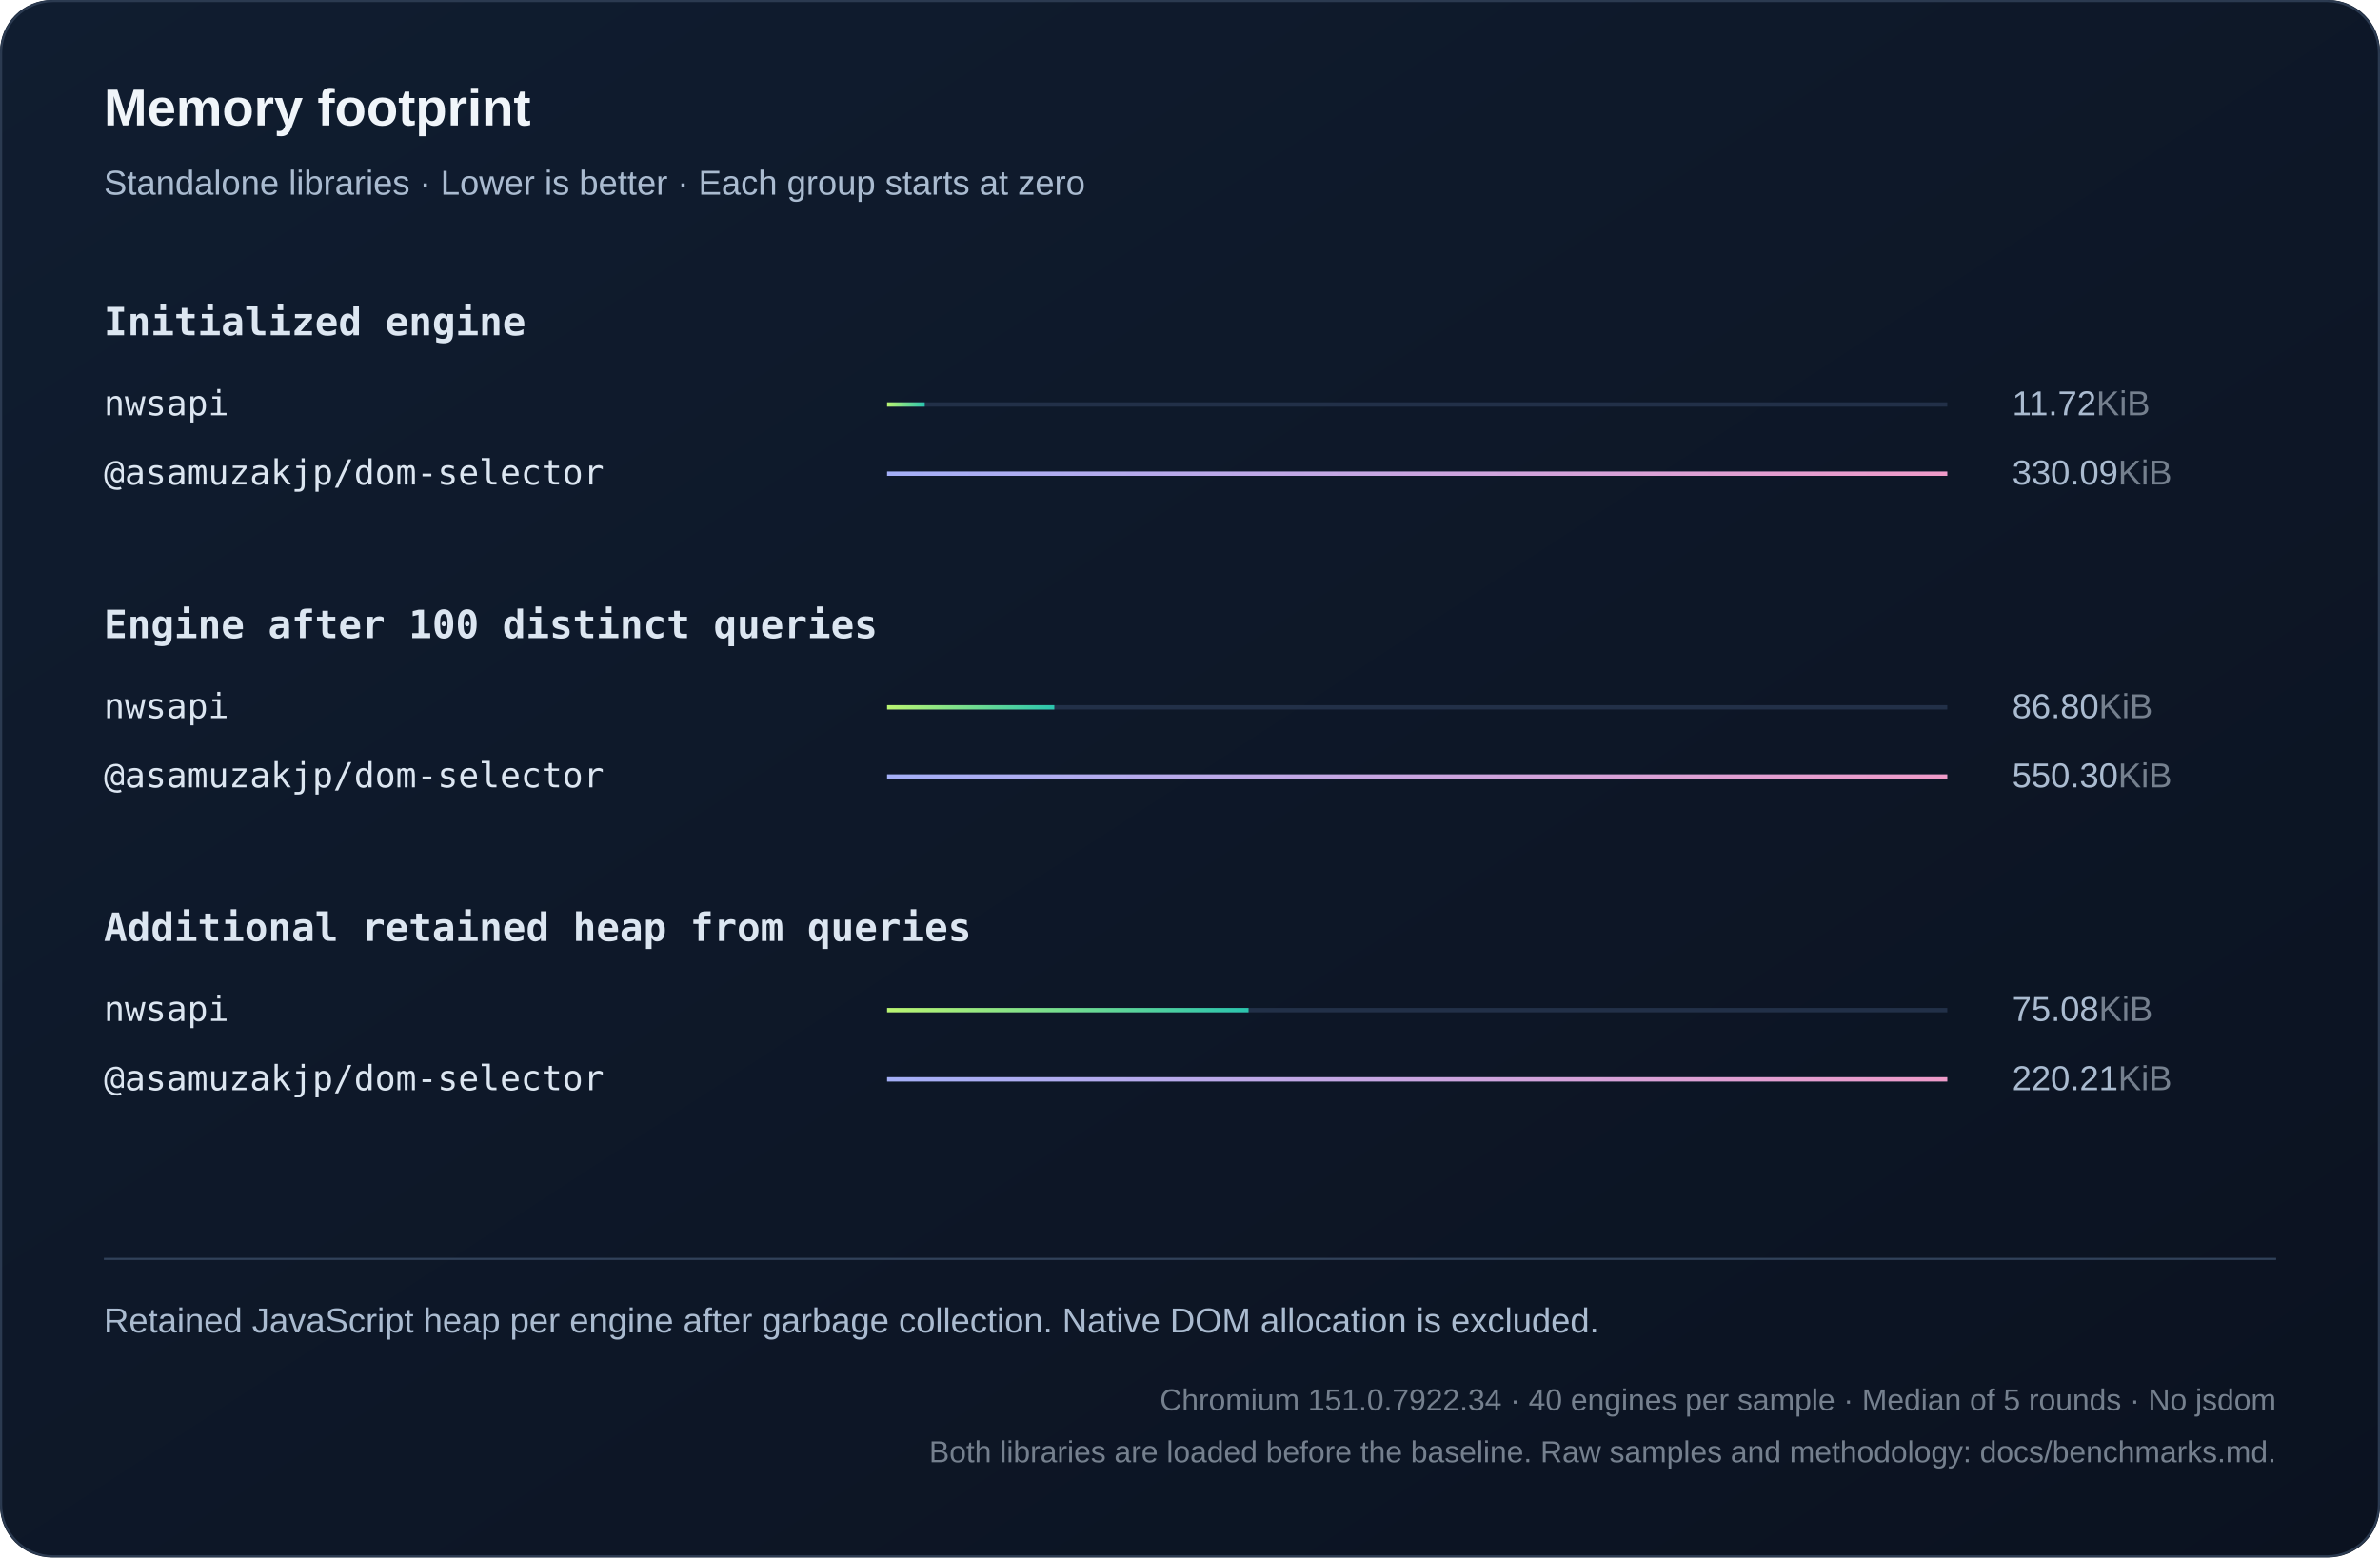
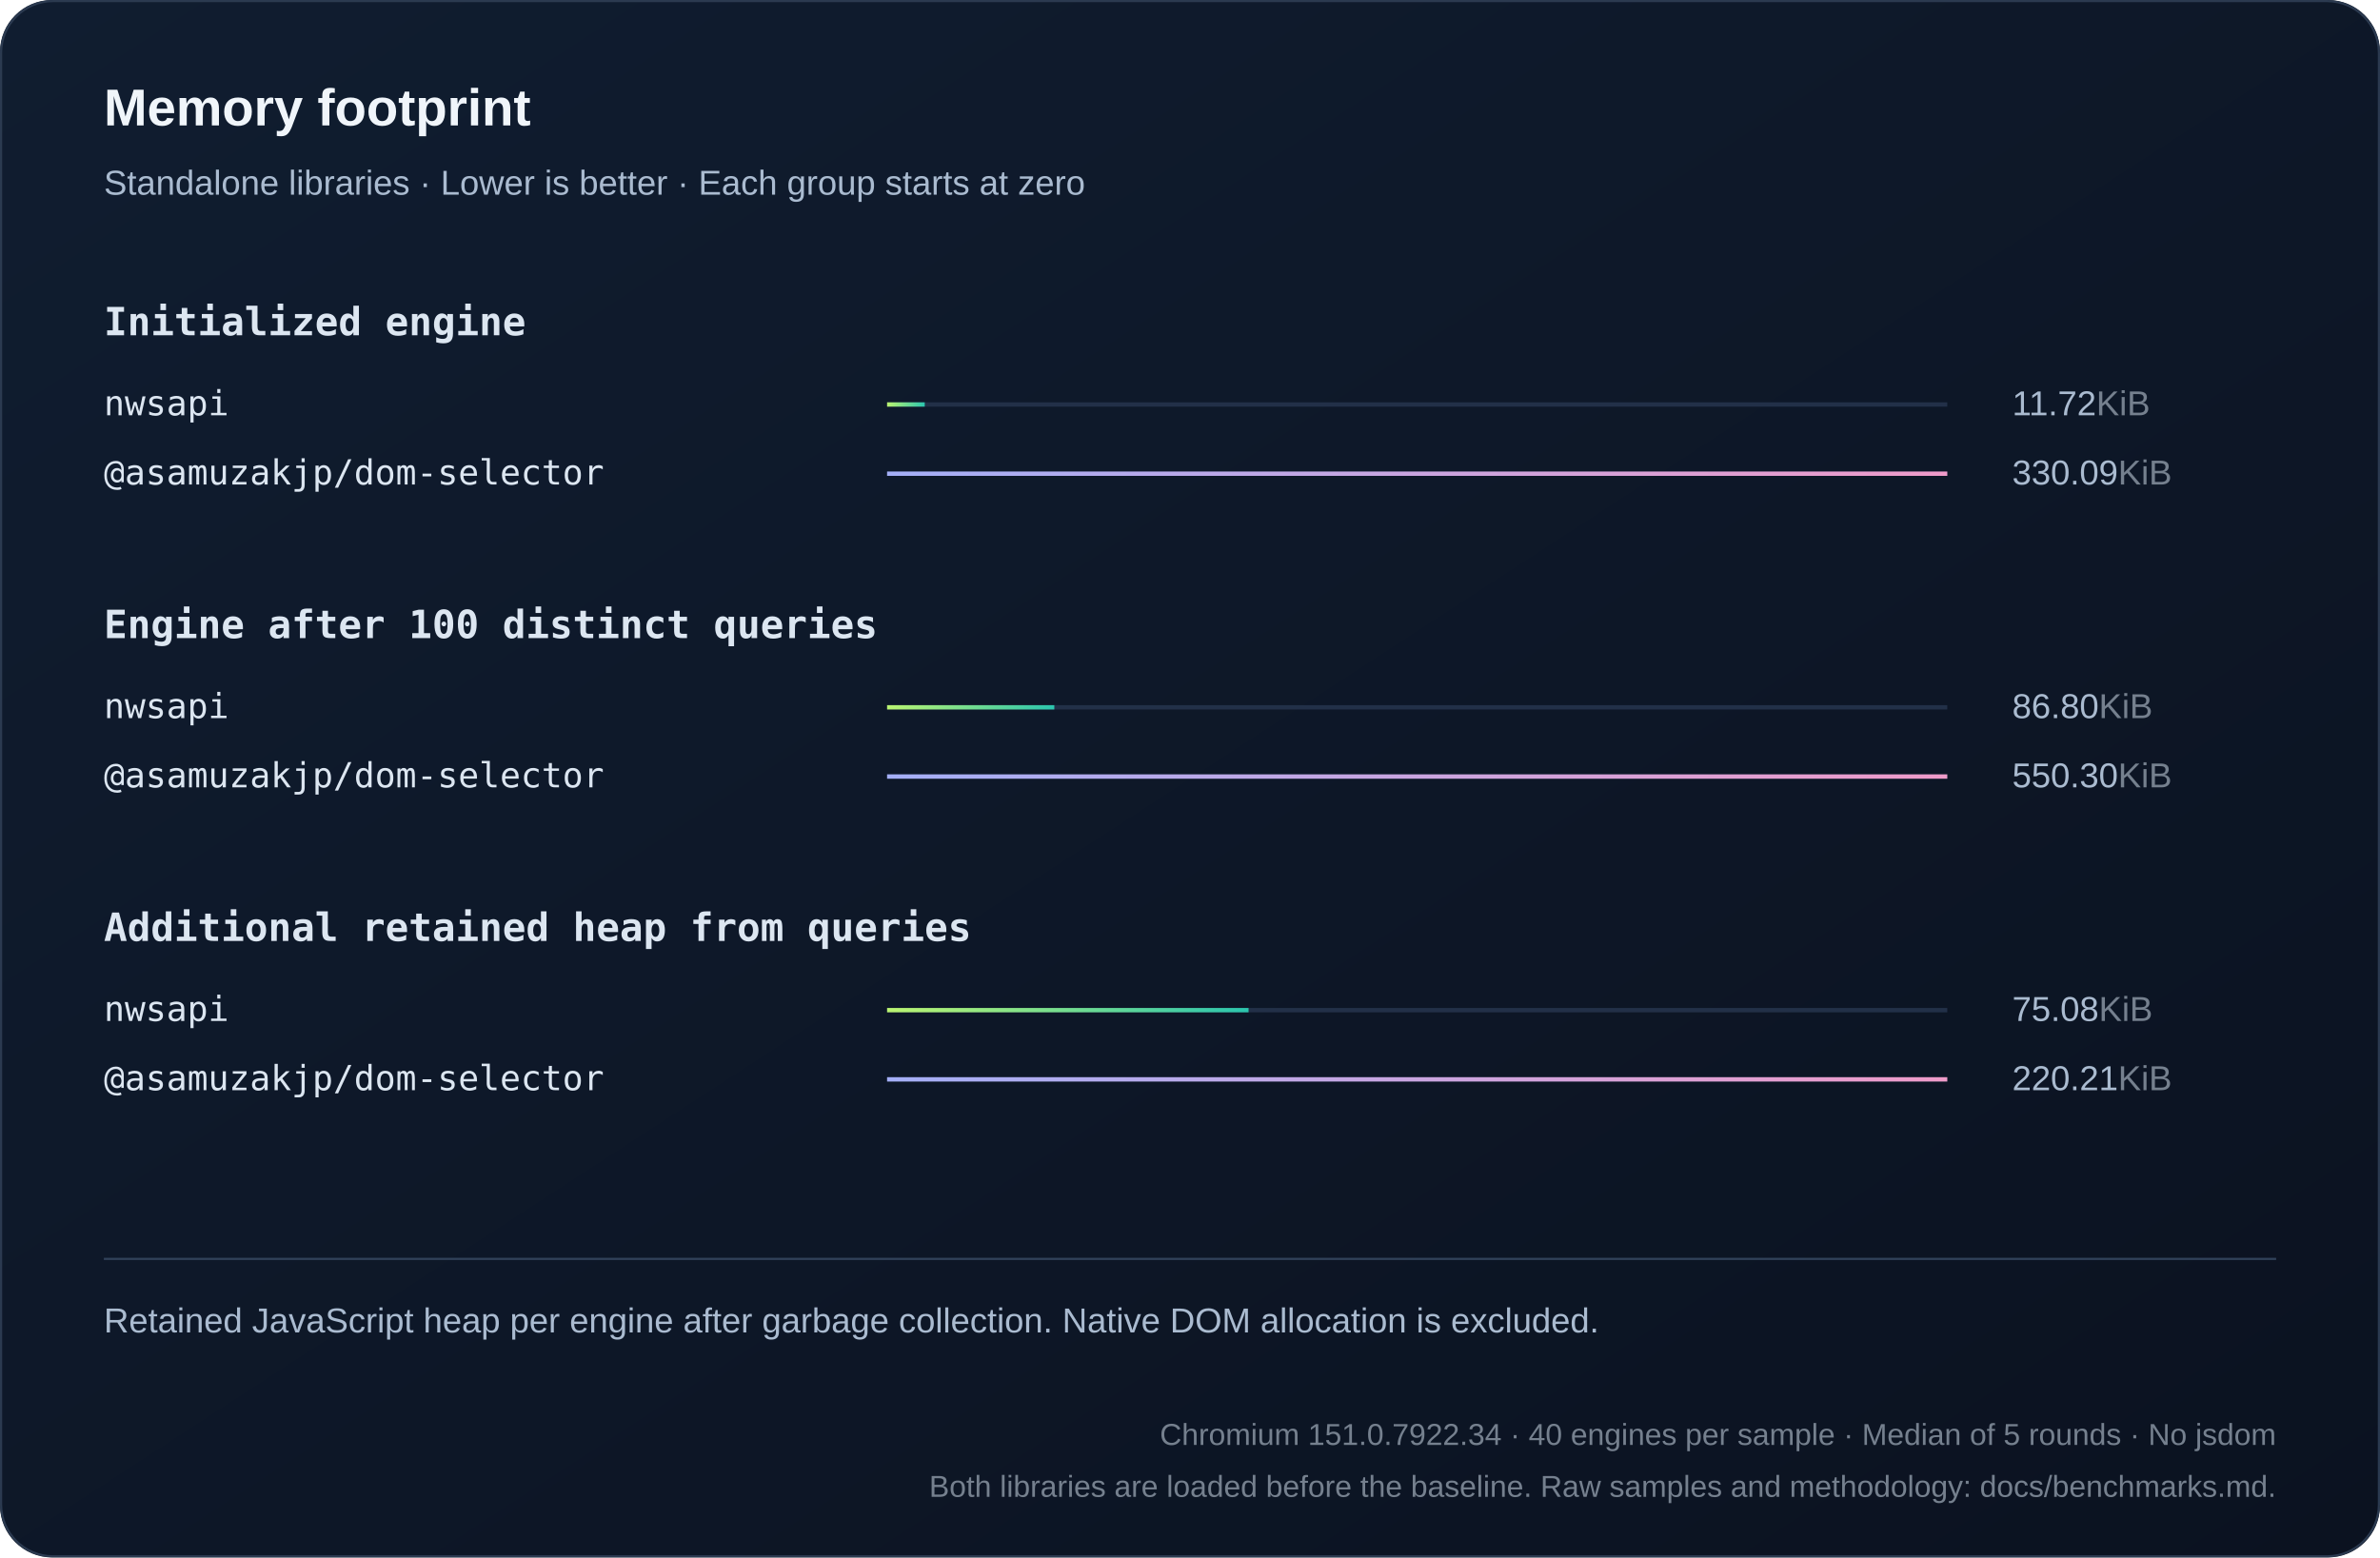
<svg xmlns="http://www.w3.org/2000/svg" width="1100" height="720" viewBox="0 0 1100 720" role="img">
  <defs>
    <linearGradient id="bg" x2="1" y2="1">
      <stop stop-color="#101d30" />
      <stop offset="1" stop-color="#0b1220" />
    </linearGradient>
    <linearGradient id="series0">
      <stop stop-color="#baf471" />
      <stop offset="1" stop-color="#2bc5ae" />
    </linearGradient>
    <linearGradient id="series1">
      <stop stop-color="#a4aff7" />
      <stop offset="1" stop-color="#ef9bc9" />
    </linearGradient>
    <linearGradient id="series2">
      <stop stop-color="#80d7ff" />
      <stop offset="1" stop-color="#739be8" />
    </linearGradient>
  </defs>
  <style>text{font-family:Arial,Helvetica,sans-serif;fill:#f0f5fa}
.muted{fill:#aabbd0;font:16px Arial,Helvetica,sans-serif}
.code{font:18px Consolas,Menlo,monospace;fill:#dce6f1}
.note .code{font:16px Consolas,Menlo,monospace}
.metadata,.metadata .code{fill:#75808e;font-size:14px}
.chart-title{font-size:24px;font-weight:700}
.unit{fill:#75808e}
.package{font-family:Consolas,Menlo,monospace}
.comparison{font-size:14px;font-variant-numeric:tabular-nums}
.tick{fill:#aabbd0;font-size:12px}
.time{fill:#aabbd0;font-size:13px;font-variant-numeric:tabular-nums}
.engine{font-size:16px}</style>
  <rect width="1100" height="720" rx="24" fill="url(#bg)" />
  <rect x=".5" y=".5" width="1099" height="719" rx="24" fill="none" stroke="#2b3a50" />
  <text x="48" y="58" class="chart-title">Memory footprint</text>
  <text x="48" y="90" class="muted">Standalone libraries · Lower is better · Each group starts at zero</text>
  <text x="48" y="155" class="code" style="font-weight:600">Initialized engine</text>
  <g>
    <text x="48" y="192" class="code engine">nwsapi</text>
    <path d="M410 187h490" stroke="#223048" stroke-width="2" />
    <rect x="410" y="186" width="17.401" height="2" fill="url(#series0)" />
    <text x="930" y="192" class="muted">11.72<tspan class="unit">KiB</tspan>
    </text>
  </g>
  <g>
    <text x="48" y="224" class="code engine">@asamuzakjp/dom-selector</text>
    <path d="M410 219h490" stroke="#223048" stroke-width="2" />
    <rect x="410" y="218" width="490" height="2" fill="url(#series1)" />
    <text x="930" y="224" class="muted">330.09<tspan class="unit">KiB</tspan>
    </text>
  </g>
  <text x="48" y="295" class="code" style="font-weight:600">Engine after 100 distinct queries</text>
  <g>
    <text x="48" y="332" class="code engine">nwsapi</text>
    <path d="M410 327h490" stroke="#223048" stroke-width="2" />
    <rect x="410" y="326" width="77.29" height="2" fill="url(#series0)" />
    <text x="930" y="332" class="muted">86.80<tspan class="unit">KiB</tspan>
    </text>
  </g>
  <g>
    <text x="48" y="364" class="code engine">@asamuzakjp/dom-selector</text>
    <path d="M410 359h490" stroke="#223048" stroke-width="2" />
    <rect x="410" y="358" width="490" height="2" fill="url(#series1)" />
    <text x="930" y="364" class="muted">550.30<tspan class="unit">KiB</tspan>
    </text>
  </g>
  <text x="48" y="435" class="code" style="font-weight:600">Additional retained heap from queries</text>
  <g>
    <text x="48" y="472" class="code engine">nwsapi</text>
    <path d="M410 467h490" stroke="#223048" stroke-width="2" />
    <rect x="410" y="466" width="167.064" height="2" fill="url(#series0)" />
    <text x="930" y="472" class="muted">75.08<tspan class="unit">KiB</tspan>
    </text>
  </g>
  <g>
    <text x="48" y="504" class="code engine">@asamuzakjp/dom-selector</text>
    <path d="M410 499h490" stroke="#223048" stroke-width="2" />
    <rect x="410" y="498" width="490" height="2" fill="url(#series1)" />
    <text x="930" y="504" class="muted">220.21<tspan class="unit">KiB</tspan>
    </text>
  </g>
  <path d="M48 582h1004" stroke="#304159" />
  <text x="48" y="616" class="muted note">Retained JavaScript heap per engine after garbage collection. Native DOM allocation is excluded.</text>
-   <text x="1052" y="652" text-anchor="end" class="muted note metadata">Chromium 151.0.7922.34 · 40 engines per sample · Median of 5 rounds · No jsdom</text>
-   <text x="1052" y="676" text-anchor="end" class="muted note metadata">Both libraries are loaded before the baseline. Raw samples and methodology: docs/benchmarks.md.</text>
+   <text x="1052" y="668" text-anchor="end" class="muted note metadata">Chromium 151.0.7922.34 · 40 engines per sample · Median of 5 rounds · No jsdom</text>
+   <text x="1052" y="692" text-anchor="end" class="muted note metadata">Both libraries are loaded before the baseline. Raw samples and methodology: docs/benchmarks.md.</text>
</svg>
